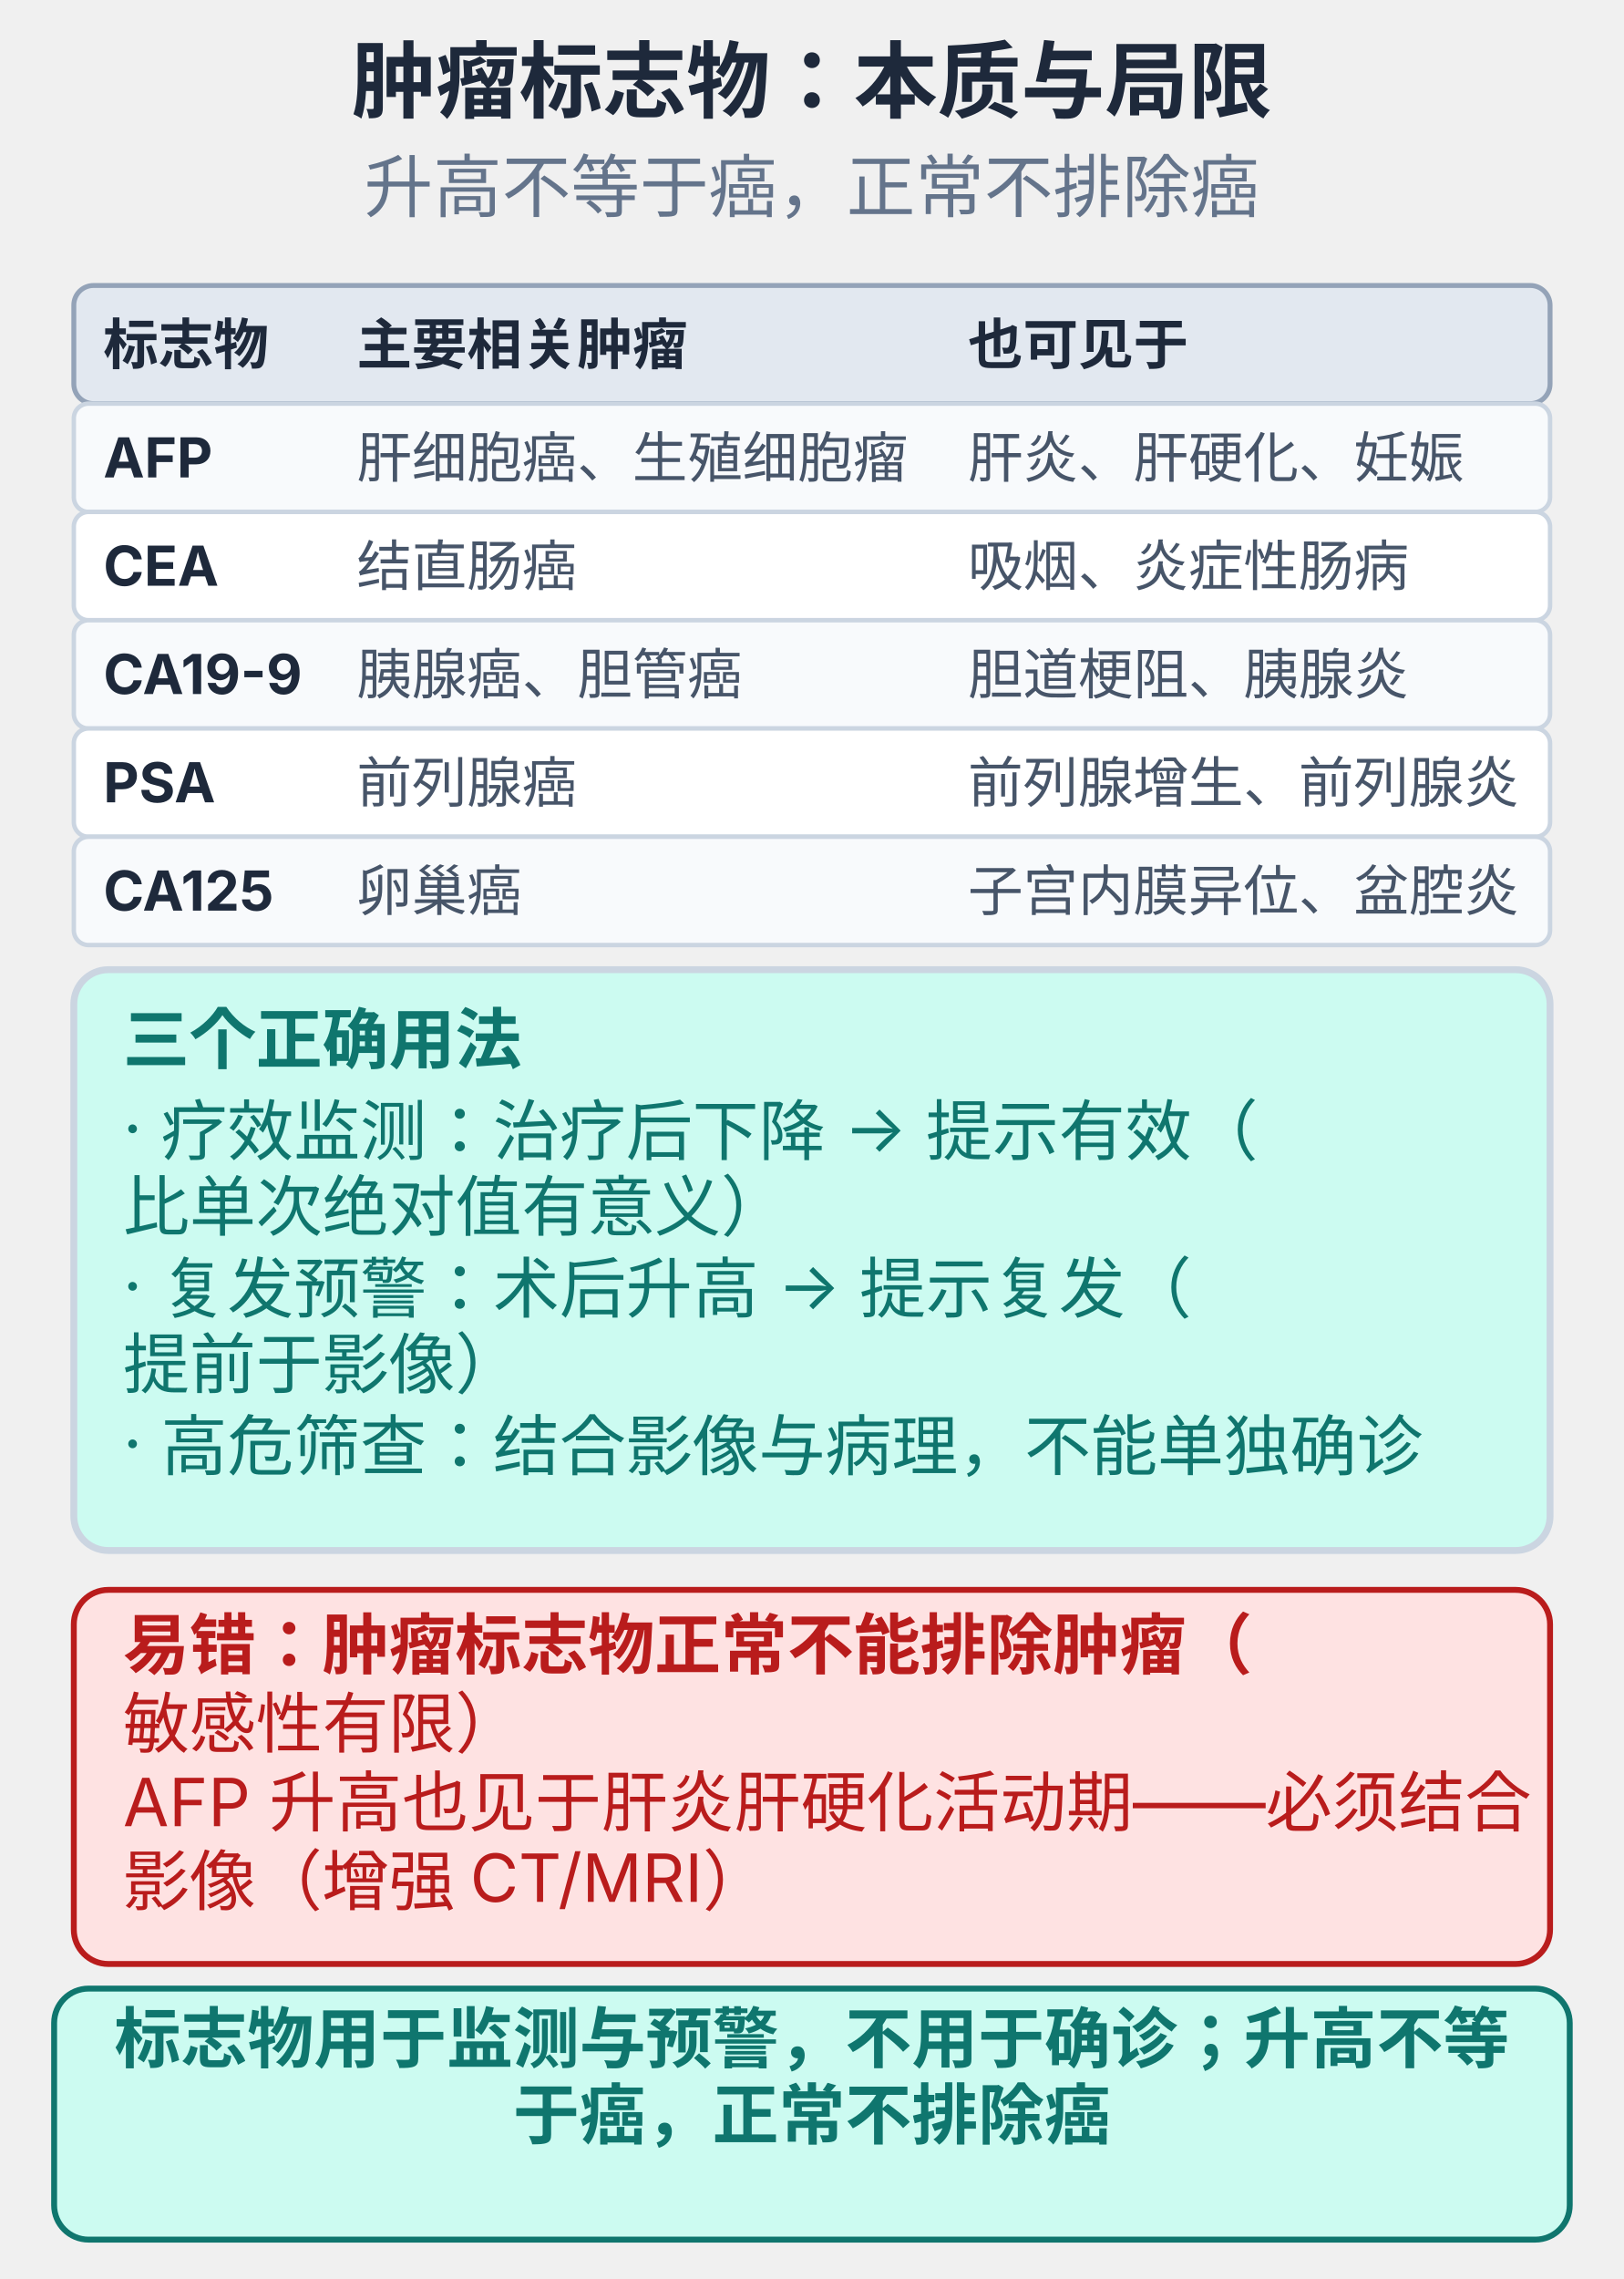
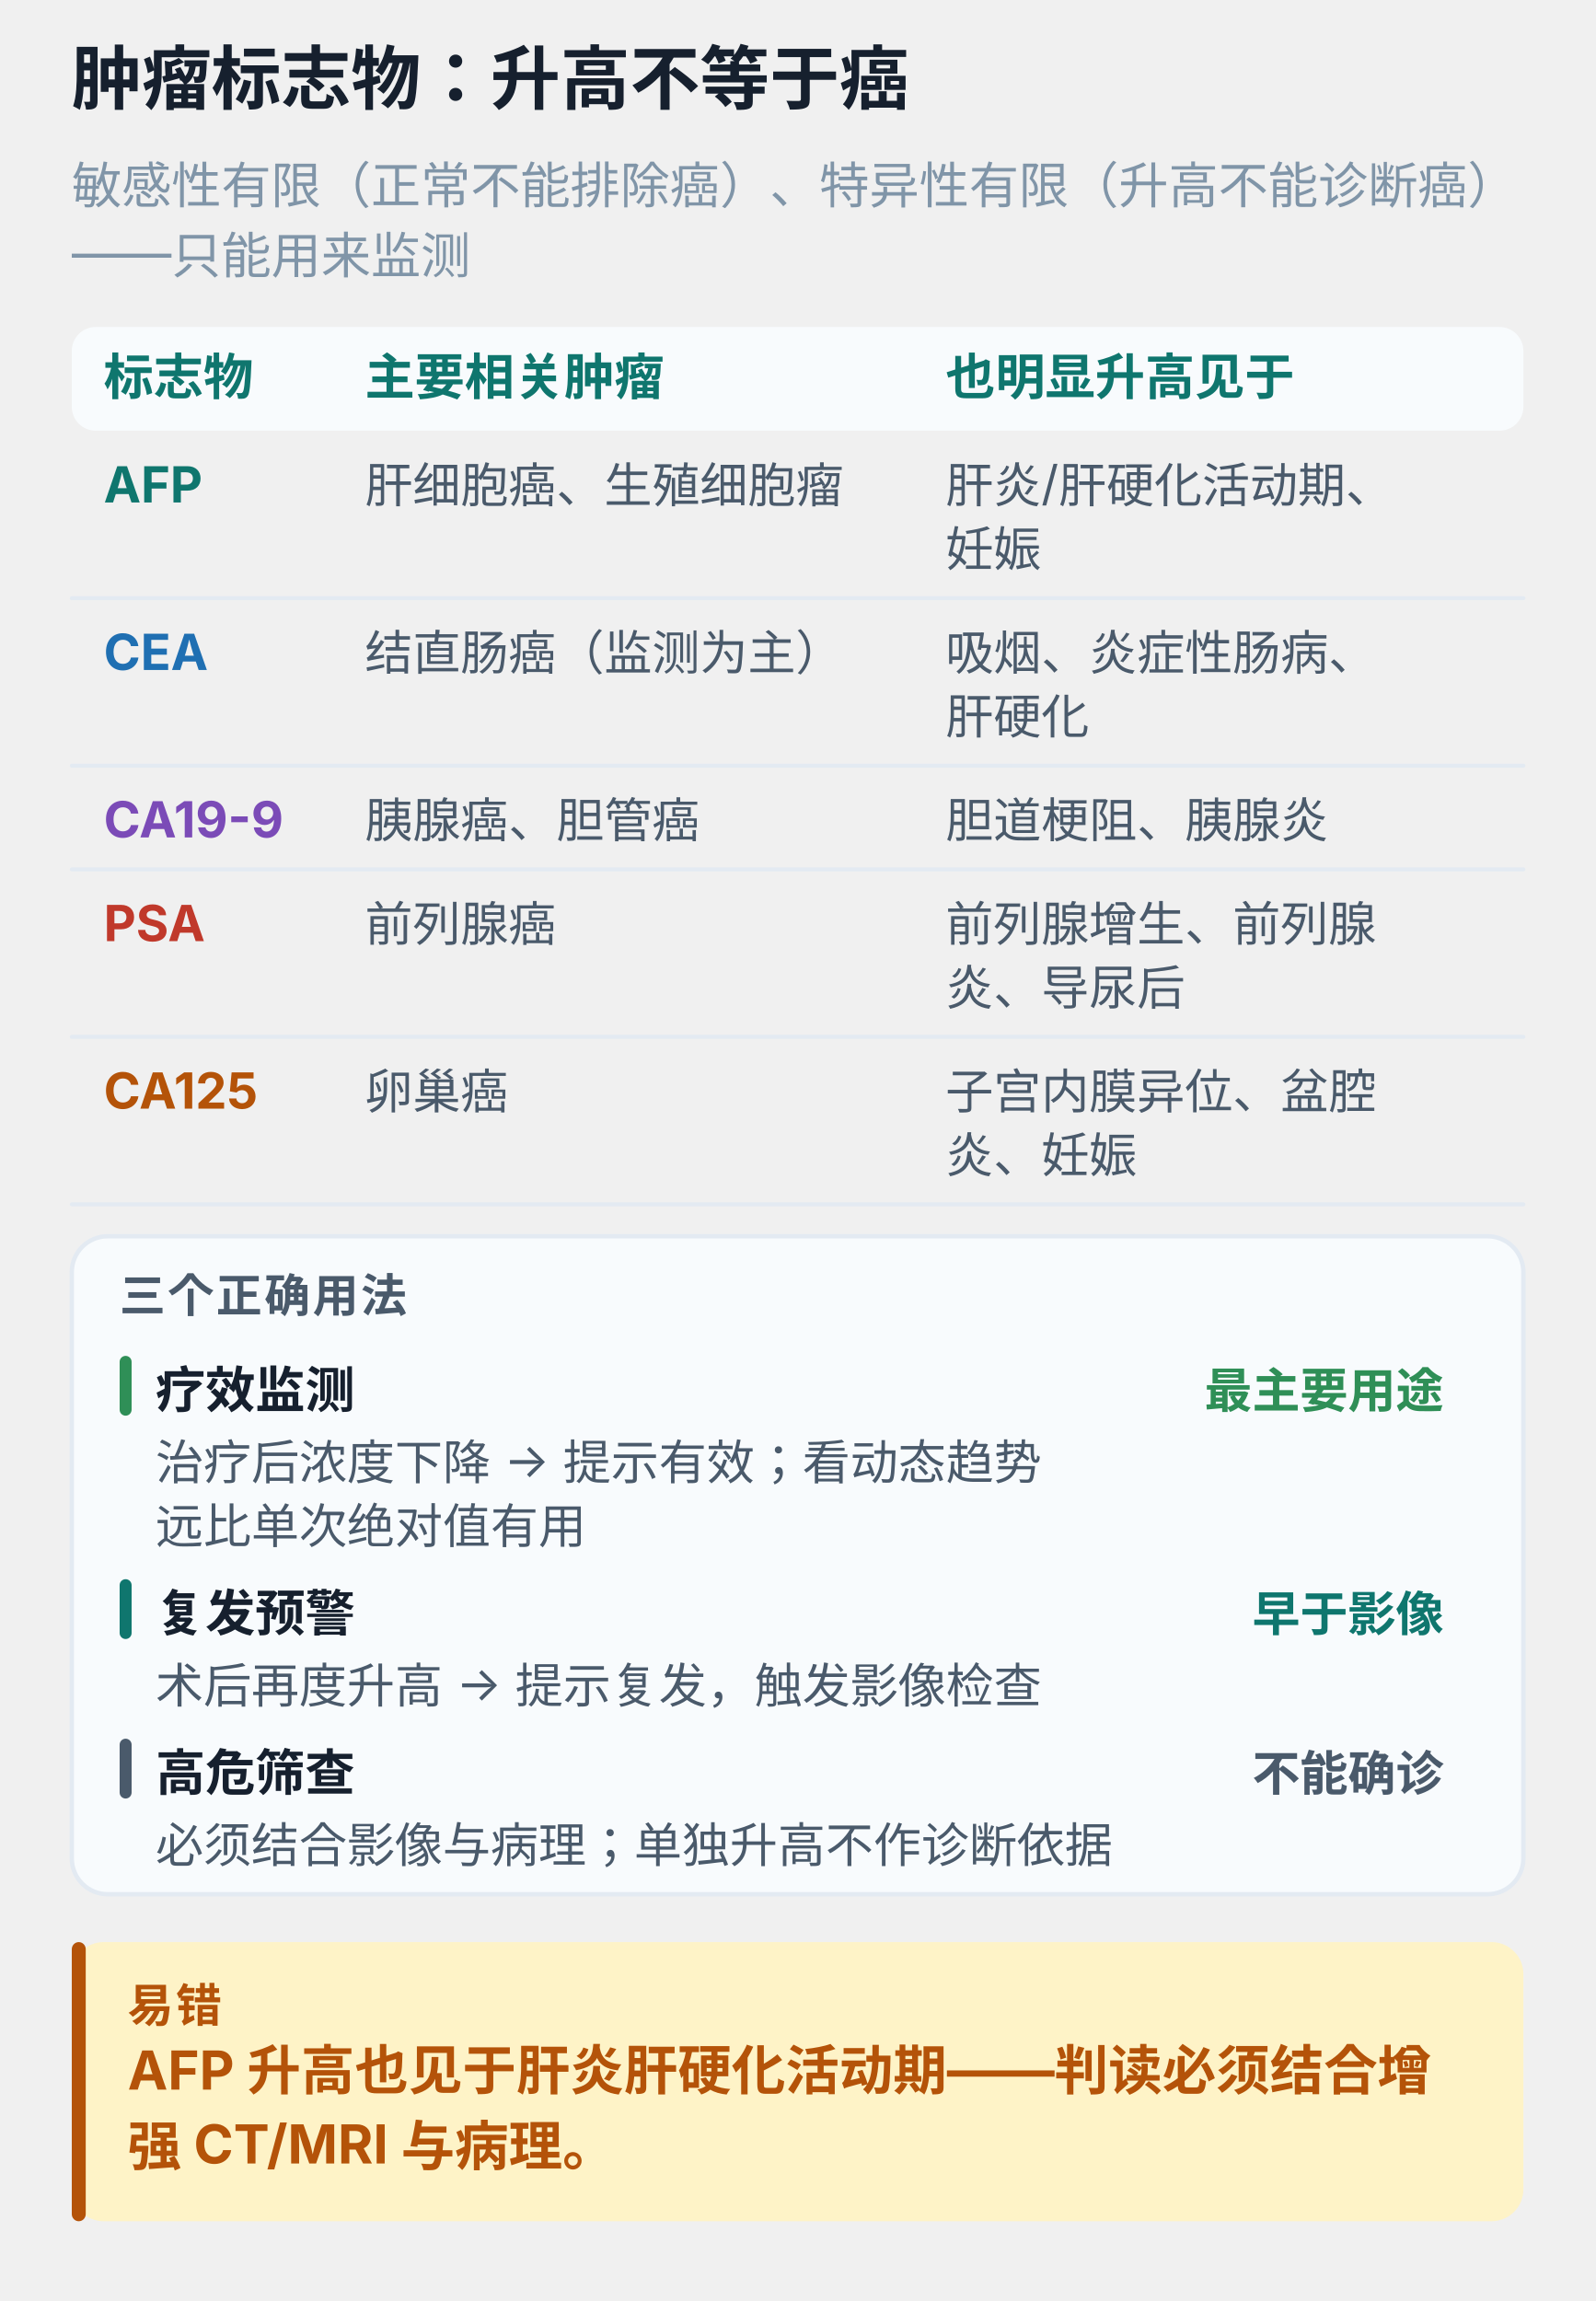
- <svg xmlns="http://www.w3.org/2000/svg" viewBox="0 0 330 463" width="100%" style="max-width:330px;display:block;margin:0 auto;background:#ffffff;border-radius:10px" role="img">
-   <text x="165.0" y="22.6" text-anchor="middle" font-size="17" font-weight="700" fill="#1e293b" font-family="-apple-system,'PingFang SC','Microsoft YaHei',sans-serif">肿瘤标志物：本质与局限</text>
-   <text x="165.0" y="43.0" text-anchor="middle" font-size="14" font-weight="400" fill="#64748b" font-family="-apple-system,'PingFang SC','Microsoft YaHei',sans-serif">升高不等于癌，正常不排除癌</text>
-   <rect x="15.0" y="58.0" width="300.0" height="24.0" rx="4" fill="#e2e8f0" stroke="#94a3b8" stroke-width="1" />
-   <text x="21.0" y="74.0" text-anchor="start" font-size="11.2" font-weight="700" fill="#1e293b" font-family="-apple-system,'PingFang SC','Microsoft YaHei',sans-serif">标志物</text>
-   <text x="72.5" y="74.0" text-anchor="start" font-size="11.2" font-weight="700" fill="#1e293b" font-family="-apple-system,'PingFang SC','Microsoft YaHei',sans-serif">主要相关肿瘤</text>
-   <text x="196.7" y="74.0" text-anchor="start" font-size="11.2" font-weight="700" fill="#1e293b" font-family="-apple-system,'PingFang SC','Microsoft YaHei',sans-serif">也可见于</text>
-   <rect x="15.0" y="82.0" width="300.0" height="22.0" rx="3" fill="#f8fafc" stroke="#cbd5e1" stroke-width="0.9" />
-   <text x="21.0" y="97.0" text-anchor="start" font-size="11.2" font-weight="700" fill="#1e293b" font-family="-apple-system,'PingFang SC','Microsoft YaHei',sans-serif">AFP</text>
-   <text x="72.5" y="97.0" text-anchor="start" font-size="11.2" font-weight="400" fill="#475569" font-family="-apple-system,'PingFang SC','Microsoft YaHei',sans-serif">肝细胞癌、生殖细胞瘤</text>
-   <text x="196.7" y="97.0" text-anchor="start" font-size="11.2" font-weight="400" fill="#475569" font-family="-apple-system,'PingFang SC','Microsoft YaHei',sans-serif">肝炎、肝硬化、妊娠</text>
-   <rect x="15.0" y="104.0" width="300.0" height="22.0" rx="3" fill="#ffffff" stroke="#cbd5e1" stroke-width="0.9" />
-   <text x="21.0" y="119.0" text-anchor="start" font-size="11.2" font-weight="700" fill="#1e293b" font-family="-apple-system,'PingFang SC','Microsoft YaHei',sans-serif">CEA</text>
-   <text x="72.5" y="119.0" text-anchor="start" font-size="11.2" font-weight="400" fill="#475569" font-family="-apple-system,'PingFang SC','Microsoft YaHei',sans-serif">结直肠癌</text>
-   <text x="196.7" y="119.0" text-anchor="start" font-size="11.2" font-weight="400" fill="#475569" font-family="-apple-system,'PingFang SC','Microsoft YaHei',sans-serif">吸烟、炎症性肠病</text>
-   <rect x="15.0" y="126.0" width="300.0" height="22.0" rx="3" fill="#f8fafc" stroke="#cbd5e1" stroke-width="0.9" />
-   <text x="21.0" y="141.0" text-anchor="start" font-size="11.2" font-weight="700" fill="#1e293b" font-family="-apple-system,'PingFang SC','Microsoft YaHei',sans-serif">CA19-9</text>
-   <text x="72.5" y="141.0" text-anchor="start" font-size="11.2" font-weight="400" fill="#475569" font-family="-apple-system,'PingFang SC','Microsoft YaHei',sans-serif">胰腺癌、胆管癌</text>
-   <text x="196.7" y="141.0" text-anchor="start" font-size="11.2" font-weight="400" fill="#475569" font-family="-apple-system,'PingFang SC','Microsoft YaHei',sans-serif">胆道梗阻、胰腺炎</text>
-   <rect x="15.0" y="148.0" width="300.0" height="22.0" rx="3" fill="#ffffff" stroke="#cbd5e1" stroke-width="0.9" />
-   <text x="21.0" y="163.0" text-anchor="start" font-size="11.2" font-weight="700" fill="#1e293b" font-family="-apple-system,'PingFang SC','Microsoft YaHei',sans-serif">PSA</text>
-   <text x="72.5" y="163.0" text-anchor="start" font-size="11.2" font-weight="400" fill="#475569" font-family="-apple-system,'PingFang SC','Microsoft YaHei',sans-serif">前列腺癌</text>
-   <text x="196.7" y="163.0" text-anchor="start" font-size="11.2" font-weight="400" fill="#475569" font-family="-apple-system,'PingFang SC','Microsoft YaHei',sans-serif">前列腺增生、前列腺炎</text>
-   <rect x="15.0" y="170.0" width="300.0" height="22.0" rx="3" fill="#f8fafc" stroke="#cbd5e1" stroke-width="0.9" />
-   <text x="21.0" y="185.0" text-anchor="start" font-size="11.2" font-weight="700" fill="#1e293b" font-family="-apple-system,'PingFang SC','Microsoft YaHei',sans-serif">CA125</text>
-   <text x="72.5" y="185.0" text-anchor="start" font-size="11.2" font-weight="400" fill="#475569" font-family="-apple-system,'PingFang SC','Microsoft YaHei',sans-serif">卵巢癌</text>
-   <text x="196.7" y="185.0" text-anchor="start" font-size="11.2" font-weight="400" fill="#475569" font-family="-apple-system,'PingFang SC','Microsoft YaHei',sans-serif">子宫内膜异位、盆腔炎</text>
-   <rect x="15.0" y="197.0" width="300.0" height="118.0" rx="7" fill="#ccfbf1" stroke="#cbd5e1" stroke-width="1.4" />
-   <text x="25.0" y="216.0" text-anchor="start" font-size="13.5" font-weight="700" fill="#0f766e" font-family="-apple-system,'PingFang SC','Microsoft YaHei',sans-serif">三个正确用法</text>
-   <text x="25.0" y="234.0" text-anchor="start" font-size="13.5" font-weight="400" fill="#0f766e" font-family="-apple-system,'PingFang SC','Microsoft YaHei',sans-serif">· 疗效监测：治疗后下降 → 提示有效（</text>
-   <text x="25.0" y="250.0" text-anchor="start" font-size="13.5" font-weight="400" fill="#0f766e" font-family="-apple-system,'PingFang SC','Microsoft YaHei',sans-serif">比单次绝对值有意义）</text>
-   <text x="25.0" y="266.0" text-anchor="start" font-size="13.5" font-weight="400" fill="#0f766e" font-family="-apple-system,'PingFang SC','Microsoft YaHei',sans-serif">· 复发预警：术后升高 → 提示复发（</text>
-   <text x="25.0" y="282.0" text-anchor="start" font-size="13.5" font-weight="400" fill="#0f766e" font-family="-apple-system,'PingFang SC','Microsoft YaHei',sans-serif">提前于影像）</text>
-   <text x="25.0" y="298.0" text-anchor="start" font-size="13.5" font-weight="400" fill="#0f766e" font-family="-apple-system,'PingFang SC','Microsoft YaHei',sans-serif">· 高危筛查：结合影像与病理，不能单独确诊</text>
-   <rect x="15.0" y="323.0" width="300.0" height="76.0" rx="7" fill="#fee2e2" stroke="#b91c1c" stroke-width="1.2" />
-   <text x="25.0" y="339.0" text-anchor="start" font-size="13.5" font-weight="700" fill="#b91c1c" font-family="-apple-system,'PingFang SC','Microsoft YaHei',sans-serif">易错：肿瘤标志物正常不能排除肿瘤（</text>
-   <text x="25.0" y="355.0" text-anchor="start" font-size="13.5" font-weight="400" fill="#b91c1c" font-family="-apple-system,'PingFang SC','Microsoft YaHei',sans-serif">敏感性有限）</text>
-   <text x="25.0" y="371.0" text-anchor="start" font-size="13.5" font-weight="400" fill="#b91c1c" font-family="-apple-system,'PingFang SC','Microsoft YaHei',sans-serif">AFP 升高也见于肝炎肝硬化活动期——必须结合</text>
-   <text x="25.0" y="387.0" text-anchor="start" font-size="13.5" font-weight="400" fill="#b91c1c" font-family="-apple-system,'PingFang SC','Microsoft YaHei',sans-serif">影像（增强 CT/MRI）</text>
-   <rect x="11.0" y="404.0" width="308.0" height="51.0" rx="7" fill="#ccfbf1" stroke="#0f766e" stroke-width="1.2" />
-   <text x="165.0" y="419.0" text-anchor="middle" font-size="13.5" font-weight="700" fill="#0f766e" font-family="-apple-system,'PingFang SC','Microsoft YaHei',sans-serif">标志物用于监测与预警，不用于确诊；升高不等</text>
-   <text x="165.0" y="434.5" text-anchor="middle" font-size="13.5" font-weight="700" fill="#0f766e" font-family="-apple-system,'PingFang SC','Microsoft YaHei',sans-serif">于癌，正常不排除癌</text>
+ <svg xmlns="http://www.w3.org/2000/svg" viewBox="0 0 400 577" width="100%" style="max-width:400px;display:block;margin:0 auto;background:#ffffff;border-radius:12px" role="img" aria-label="肿瘤标志物：升高不等于癌">
+   <text x="18.0" y="26.0" font-size="17.5" font-weight="700" fill="#16202e" font-family="-apple-system,BlinkMacSystemFont,'PingFang SC','Microsoft YaHei',sans-serif">肿瘤标志物：升高不等于癌</text>
+   <text x="18.0" y="51.0" font-size="12.5" font-weight="400" fill="#8095a8" font-family="-apple-system,BlinkMacSystemFont,'PingFang SC','Microsoft YaHei',sans-serif">敏感性有限（正常不能排除癌）、特异性有限（升高不能诊断癌）</text>
+   <text x="18.0" y="68.0" font-size="12.5" font-weight="400" fill="#8095a8" font-family="-apple-system,BlinkMacSystemFont,'PingFang SC','Microsoft YaHei',sans-serif">——只能用来监测</text>
+   <rect x="18.0" y="82.0" width="364.0" height="26.0" rx="6" fill="#f8fbfd" />
+   <text x="26.0" y="99.0" font-size="12.5" font-weight="700" fill="#0f766e" font-family="-apple-system,BlinkMacSystemFont,'PingFang SC','Microsoft YaHei',sans-serif">标志物</text>
+   <text x="91.5" y="99.0" font-size="12.5" font-weight="700" fill="#0f766e" font-family="-apple-system,BlinkMacSystemFont,'PingFang SC','Microsoft YaHei',sans-serif">主要相关肿瘤</text>
+   <text x="237.1" y="99.0" font-size="12.5" font-weight="700" fill="#0f766e" font-family="-apple-system,BlinkMacSystemFont,'PingFang SC','Microsoft YaHei',sans-serif">也明显升高见于</text>
+   <line x1="18.0" y1="150.0" x2="382.0" y2="150.0" stroke="#e3eaf2" stroke-width="1" stroke-linecap="round" />
+   <text x="26.0" y="126.0" font-size="12.5" font-weight="700" fill="#0f766e" font-family="-apple-system,BlinkMacSystemFont,'PingFang SC','Microsoft YaHei',sans-serif">AFP</text>
+   <text x="91.5" y="126.0" font-size="12" font-weight="400" fill="#4a5a6b" font-family="-apple-system,BlinkMacSystemFont,'PingFang SC','Microsoft YaHei',sans-serif">肝细胞癌、生殖细胞瘤</text>
+   <text x="237.1" y="126.0" font-size="12" font-weight="400" fill="#4a5a6b" font-family="-apple-system,BlinkMacSystemFont,'PingFang SC','Microsoft YaHei',sans-serif">肝炎/肝硬化活动期、</text>
+   <text x="237.1" y="142.0" font-size="12" font-weight="400" fill="#4a5a6b" font-family="-apple-system,BlinkMacSystemFont,'PingFang SC','Microsoft YaHei',sans-serif">妊娠</text>
+   <line x1="18.0" y1="192.0" x2="382.0" y2="192.0" stroke="#e3eaf2" stroke-width="1" stroke-linecap="round" />
+   <text x="26.0" y="168.0" font-size="12.5" font-weight="700" fill="#1f6fb2" font-family="-apple-system,BlinkMacSystemFont,'PingFang SC','Microsoft YaHei',sans-serif">CEA</text>
+   <text x="91.5" y="168.0" font-size="12" font-weight="400" fill="#4a5a6b" font-family="-apple-system,BlinkMacSystemFont,'PingFang SC','Microsoft YaHei',sans-serif">结直肠癌（监测为主）</text>
+   <text x="237.1" y="168.0" font-size="12" font-weight="400" fill="#4a5a6b" font-family="-apple-system,BlinkMacSystemFont,'PingFang SC','Microsoft YaHei',sans-serif">吸烟、炎症性肠病、</text>
+   <text x="237.1" y="184.0" font-size="12" font-weight="400" fill="#4a5a6b" font-family="-apple-system,BlinkMacSystemFont,'PingFang SC','Microsoft YaHei',sans-serif">肝硬化</text>
+   <line x1="18.0" y1="218.0" x2="382.0" y2="218.0" stroke="#e3eaf2" stroke-width="1" stroke-linecap="round" />
+   <text x="26.0" y="210.0" font-size="12.5" font-weight="700" fill="#7b4bb7" font-family="-apple-system,BlinkMacSystemFont,'PingFang SC','Microsoft YaHei',sans-serif">CA19-9</text>
+   <text x="91.5" y="210.0" font-size="12" font-weight="400" fill="#4a5a6b" font-family="-apple-system,BlinkMacSystemFont,'PingFang SC','Microsoft YaHei',sans-serif">胰腺癌、胆管癌</text>
+   <text x="237.1" y="210.0" font-size="12" font-weight="400" fill="#4a5a6b" font-family="-apple-system,BlinkMacSystemFont,'PingFang SC','Microsoft YaHei',sans-serif">胆道梗阻、胰腺炎</text>
+   <line x1="18.0" y1="260.0" x2="382.0" y2="260.0" stroke="#e3eaf2" stroke-width="1" stroke-linecap="round" />
+   <text x="26.0" y="236.0" font-size="12.5" font-weight="700" fill="#c0392b" font-family="-apple-system,BlinkMacSystemFont,'PingFang SC','Microsoft YaHei',sans-serif">PSA</text>
+   <text x="91.5" y="236.0" font-size="12" font-weight="400" fill="#4a5a6b" font-family="-apple-system,BlinkMacSystemFont,'PingFang SC','Microsoft YaHei',sans-serif">前列腺癌</text>
+   <text x="237.1" y="236.0" font-size="12" font-weight="400" fill="#4a5a6b" font-family="-apple-system,BlinkMacSystemFont,'PingFang SC','Microsoft YaHei',sans-serif">前列腺增生、前列腺</text>
+   <text x="237.1" y="252.0" font-size="12" font-weight="400" fill="#4a5a6b" font-family="-apple-system,BlinkMacSystemFont,'PingFang SC','Microsoft YaHei',sans-serif">炎、导尿后</text>
+   <line x1="18.0" y1="302.0" x2="382.0" y2="302.0" stroke="#e3eaf2" stroke-width="1" stroke-linecap="round" />
+   <text x="26.0" y="278.0" font-size="12.5" font-weight="700" fill="#b45309" font-family="-apple-system,BlinkMacSystemFont,'PingFang SC','Microsoft YaHei',sans-serif">CA125</text>
+   <text x="91.5" y="278.0" font-size="12" font-weight="400" fill="#4a5a6b" font-family="-apple-system,BlinkMacSystemFont,'PingFang SC','Microsoft YaHei',sans-serif">卵巢癌</text>
+   <text x="237.1" y="278.0" font-size="12" font-weight="400" fill="#4a5a6b" font-family="-apple-system,BlinkMacSystemFont,'PingFang SC','Microsoft YaHei',sans-serif">子宫内膜异位、盆腔</text>
+   <text x="237.1" y="294.0" font-size="12" font-weight="400" fill="#4a5a6b" font-family="-apple-system,BlinkMacSystemFont,'PingFang SC','Microsoft YaHei',sans-serif">炎、妊娠</text>
+   <rect x="18.0" y="310.0" width="364.0" height="165.0" rx="9" fill="#f8fbfd" stroke="#e3eaf2" stroke-width="1.1" />
+   <text x="30.0" y="329.0" font-size="11.5" font-weight="700" fill="#4a5a6b" letter-spacing="0.6" font-family="-apple-system,BlinkMacSystemFont,'PingFang SC','Microsoft YaHei',sans-serif">三个正确用法</text>
+   <rect x="30.0" y="340.0" width="3.0" height="15.0" rx="1.5" fill="#2f8f57" />
+   <text x="39.0" y="353.0" font-size="12.5" font-weight="700" fill="#16202e" font-family="-apple-system,BlinkMacSystemFont,'PingFang SC','Microsoft YaHei',sans-serif">疗效监测</text>
+   <text x="362.0" y="353.0" text-anchor="end" font-size="12" font-weight="700" fill="#2f8f57" font-family="-apple-system,BlinkMacSystemFont,'PingFang SC','Microsoft YaHei',sans-serif">最主要用途</text>
+   <text x="39.0" y="371.0" font-size="12" font-weight="400" fill="#4a5a6b" font-family="-apple-system,BlinkMacSystemFont,'PingFang SC','Microsoft YaHei',sans-serif">治疗后浓度下降 → 提示有效；看动态趋势</text>
+   <text x="39.0" y="387.0" font-size="12" font-weight="400" fill="#4a5a6b" font-family="-apple-system,BlinkMacSystemFont,'PingFang SC','Microsoft YaHei',sans-serif">远比单次绝对值有用</text>
+   <rect x="30.0" y="396.0" width="3.0" height="15.0" rx="1.5" fill="#0f766e" />
+   <text x="39.0" y="409.0" font-size="12.5" font-weight="700" fill="#16202e" font-family="-apple-system,BlinkMacSystemFont,'PingFang SC','Microsoft YaHei',sans-serif">复发预警</text>
+   <text x="362.0" y="409.0" text-anchor="end" font-size="12" font-weight="700" fill="#0f766e" font-family="-apple-system,BlinkMacSystemFont,'PingFang SC','Microsoft YaHei',sans-serif">早于影像</text>
+   <text x="39.0" y="427.0" font-size="12" font-weight="400" fill="#4a5a6b" font-family="-apple-system,BlinkMacSystemFont,'PingFang SC','Microsoft YaHei',sans-serif">术后再度升高 → 提示复发，触发影像检查</text>
+   <rect x="30.0" y="436.0" width="3.0" height="15.0" rx="1.5" fill="#4a5a6b" />
+   <text x="39.0" y="449.0" font-size="12.5" font-weight="700" fill="#16202e" font-family="-apple-system,BlinkMacSystemFont,'PingFang SC','Microsoft YaHei',sans-serif">高危筛查</text>
+   <text x="362.0" y="449.0" text-anchor="end" font-size="12" font-weight="700" fill="#4a5a6b" font-family="-apple-system,BlinkMacSystemFont,'PingFang SC','Microsoft YaHei',sans-serif">不能确诊</text>
+   <text x="39.0" y="467.0" font-size="12" font-weight="400" fill="#4a5a6b" font-family="-apple-system,BlinkMacSystemFont,'PingFang SC','Microsoft YaHei',sans-serif">必须结合影像与病理；单独升高不作诊断依据</text>
+   <rect x="18.0" y="487.0" width="364.0" height="70.0" rx="8" fill="#fef3c7" />
+   <rect x="18.0" y="487.0" width="3.5" height="70.0" rx="1.8" fill="#b45309" />
+   <text x="32.0" y="507.0" font-size="11.5" font-weight="700" fill="#b45309" letter-spacing="0.6" font-family="-apple-system,BlinkMacSystemFont,'PingFang SC','Microsoft YaHei',sans-serif">易错</text>
+   <text x="32.0" y="524.0" font-size="13.5" font-weight="700" fill="#b45309" font-family="-apple-system,BlinkMacSystemFont,'PingFang SC','Microsoft YaHei',sans-serif">AFP 升高也见于肝炎肝硬化活动期——判读必须结合增</text>
+   <text x="32.0" y="543.0" font-size="13.5" font-weight="700" fill="#b45309" font-family="-apple-system,BlinkMacSystemFont,'PingFang SC','Microsoft YaHei',sans-serif">强 CT/MRI 与病理。</text>
</svg>
